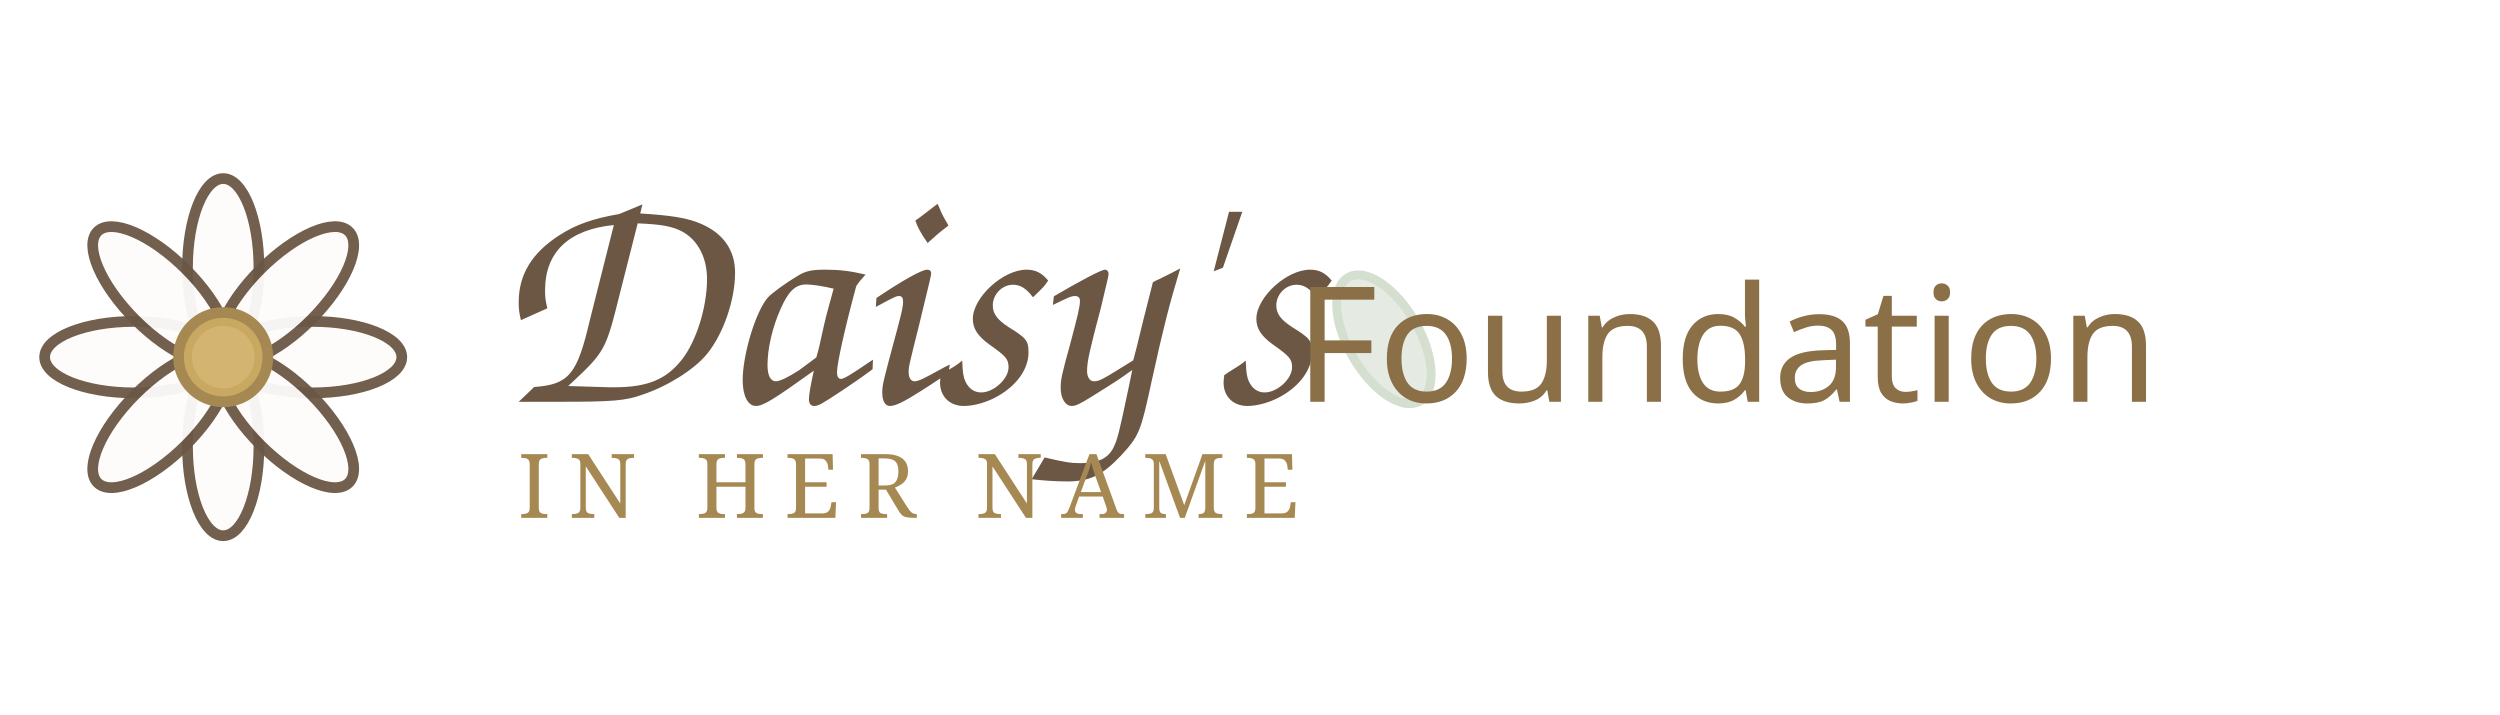
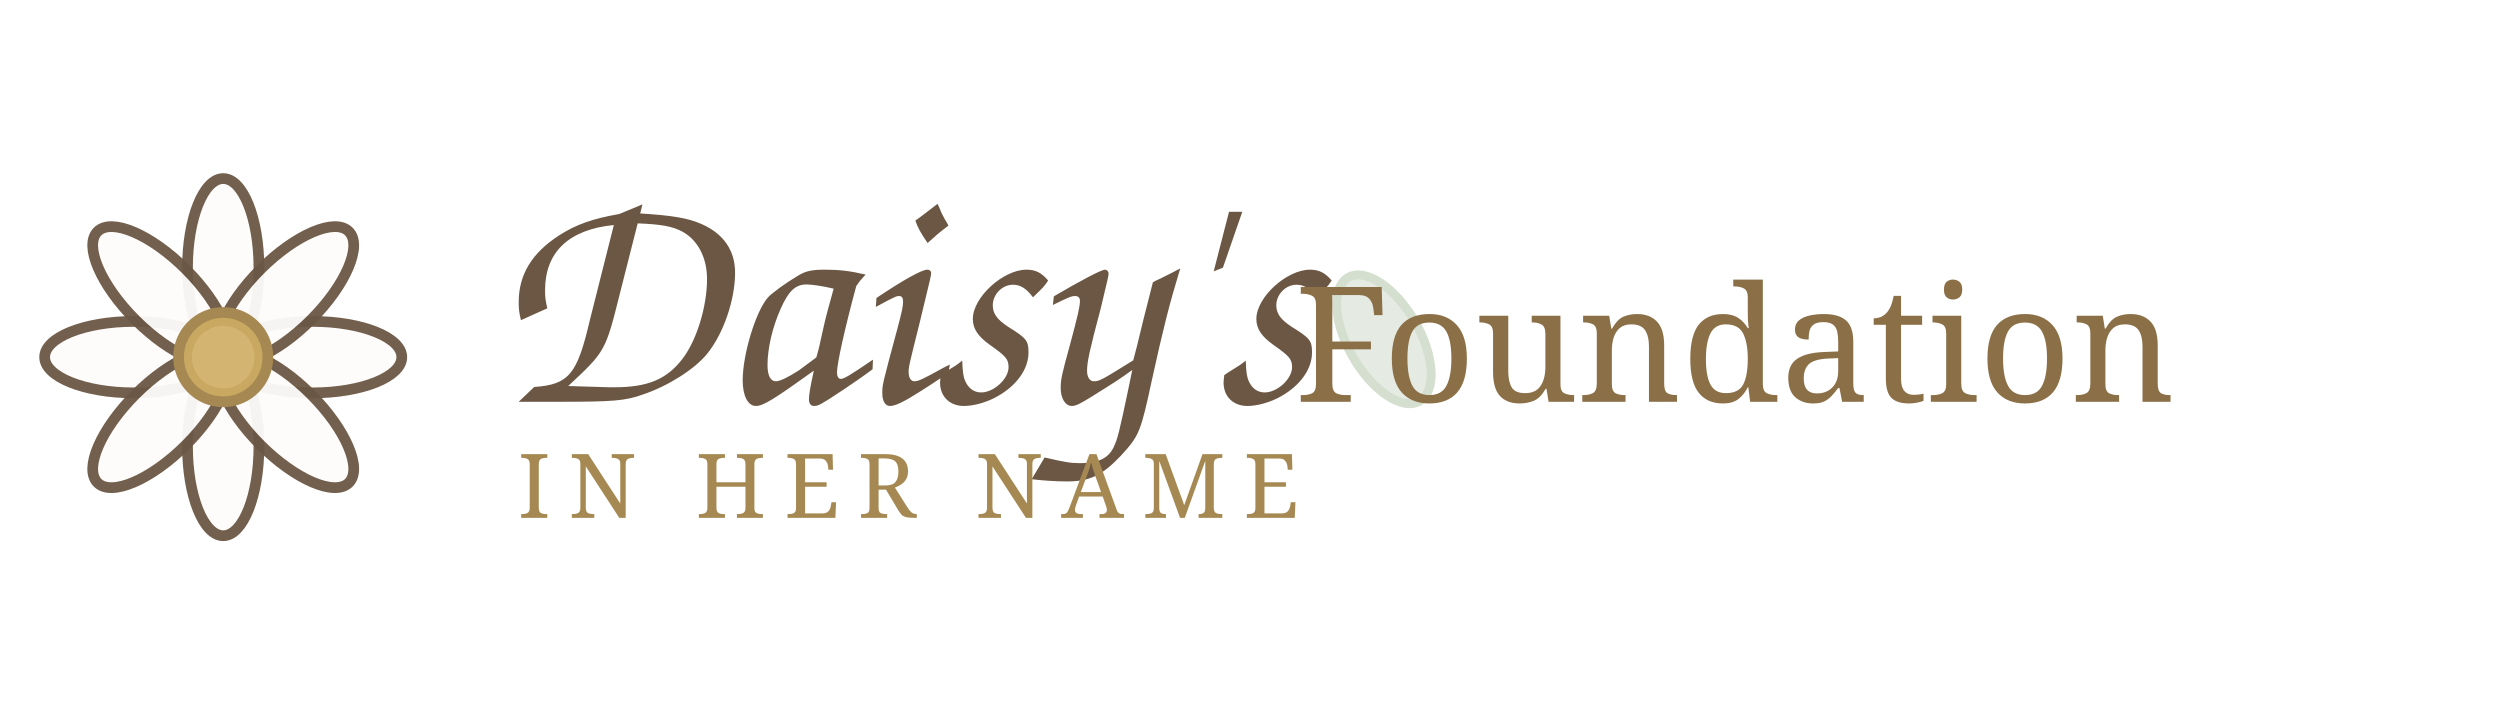
<svg xmlns="http://www.w3.org/2000/svg" width="280" height="80" viewBox="0 0 280 80" fill="none">
  <g transform="translate(25, 40)">
    <ellipse cx="0" cy="-10" rx="4" ry="10" fill="#FDFCFA" stroke="#6B5744" stroke-width="1.2" opacity="0.95" />
    <ellipse cx="0" cy="10" rx="4" ry="10" fill="#FDFCFA" stroke="#6B5744" stroke-width="1.2" opacity="0.95" />
    <ellipse cx="-10" cy="0" rx="10" ry="4" fill="#FDFCFA" stroke="#6B5744" stroke-width="1.2" opacity="0.95" />
    <ellipse cx="10" cy="0" rx="10" ry="4" fill="#FDFCFA" stroke="#6B5744" stroke-width="1.2" opacity="0.95" />
    <ellipse cx="-7" cy="-7" rx="4" ry="10" fill="#FDFCFA" stroke="#6B5744" stroke-width="1.2" opacity="0.95" transform="rotate(-45 -7 -7)" />
    <ellipse cx="7" cy="-7" rx="4" ry="10" fill="#FDFCFA" stroke="#6B5744" stroke-width="1.2" opacity="0.95" transform="rotate(45 7 -7)" />
    <ellipse cx="-7" cy="7" rx="4" ry="10" fill="#FDFCFA" stroke="#6B5744" stroke-width="1.2" opacity="0.95" transform="rotate(45 -7 7)" />
    <ellipse cx="7" cy="7" rx="4" ry="10" fill="#FDFCFA" stroke="#6B5744" stroke-width="1.2" opacity="0.95" transform="rotate(-45 7 7)" />
    <circle r="5" fill="#C9A961" stroke="#A68952" stroke-width="1.2" />
    <circle r="3.5" fill="#D9B978" opacity="0.7" />
  </g>
-   <text x="55" y="45" font-family="Allura, cursive" font-size="36" fill="#6B5744" font-weight="400">
+   <text x="55" y="45" font-family="Parisienne, cursive" font-size="36" fill="#6B5744" font-weight="400">
    Daisy's
  </text>
  <text x="58" y="58" font-family="Playfair Display, serif" font-size="10" fill="#A68952" font-weight="500" letter-spacing="2">
    IN HER NAME
  </text>
  <ellipse cx="155" cy="38" rx="4" ry="8" fill="#D4DED0" stroke="#B8C9B0" stroke-width="1" opacity="0.6" transform="rotate(-30 155 38)" />
-   <text x="145" y="45" font-family="Montserrat, sans-serif" font-size="18" fill="#8B6F47" font-weight="400">
+   <text x="145" y="45" font-family="Playfair Display, serif" font-size="18" fill="#8B6F47" font-weight="400">
    Foundation
  </text>
</svg>
